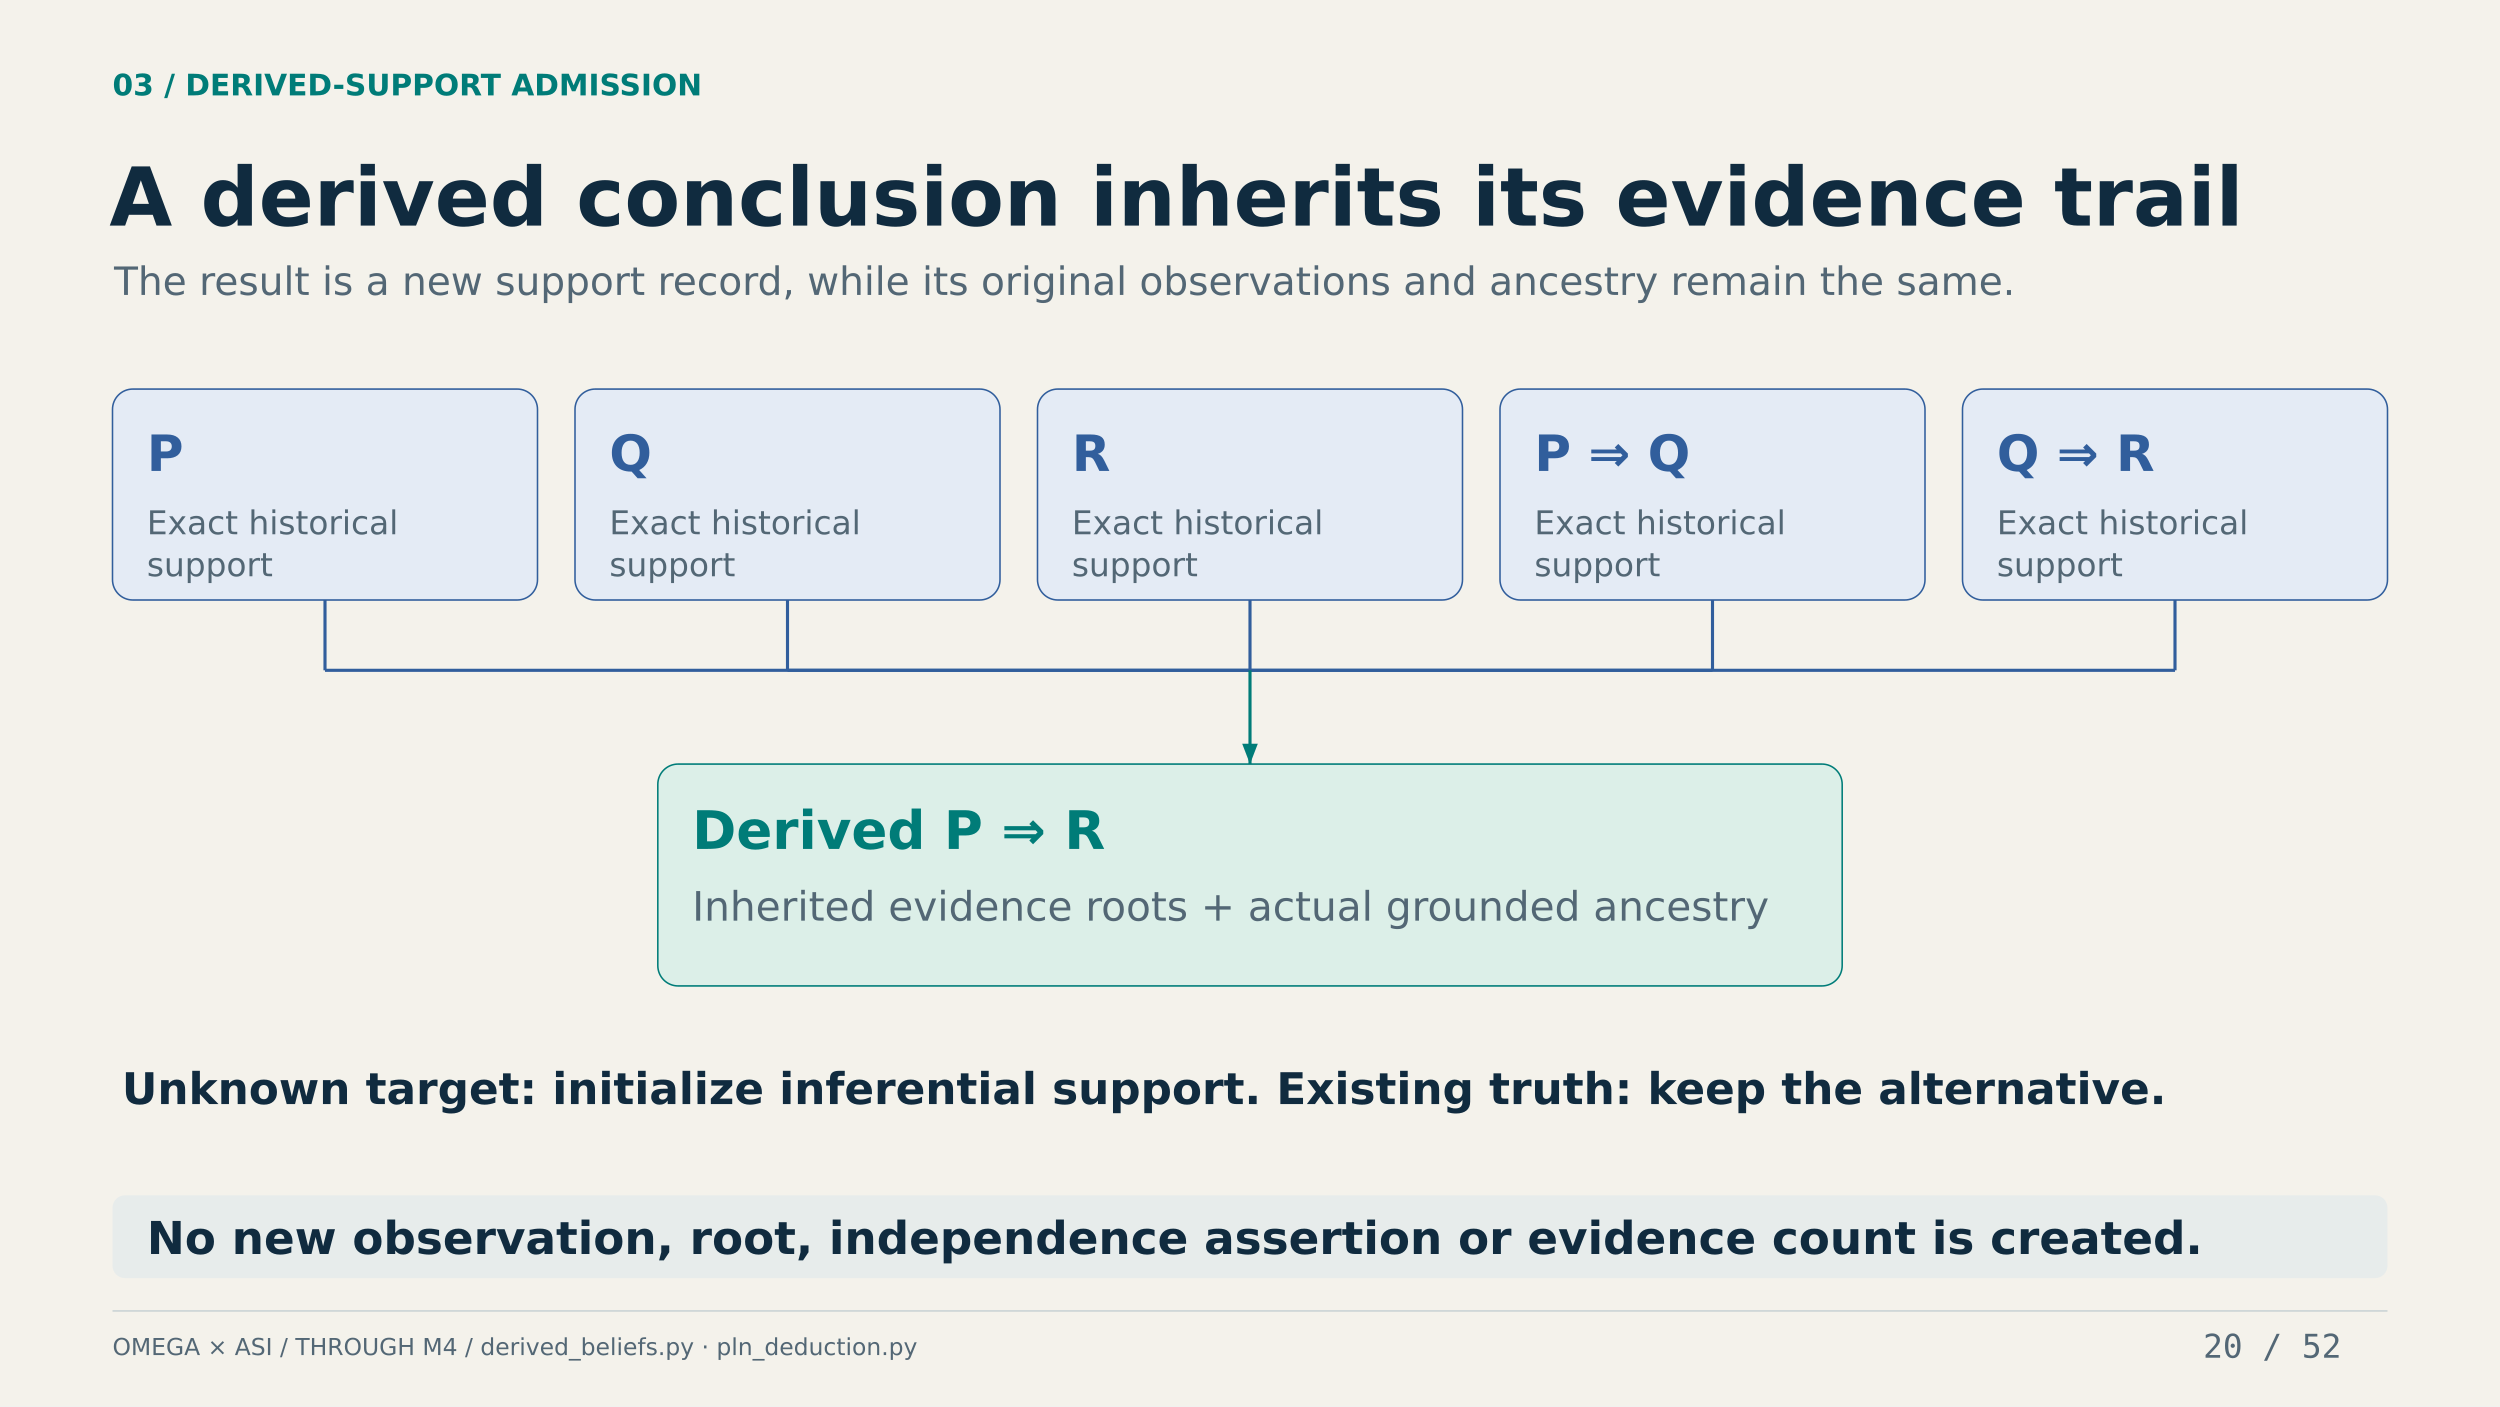
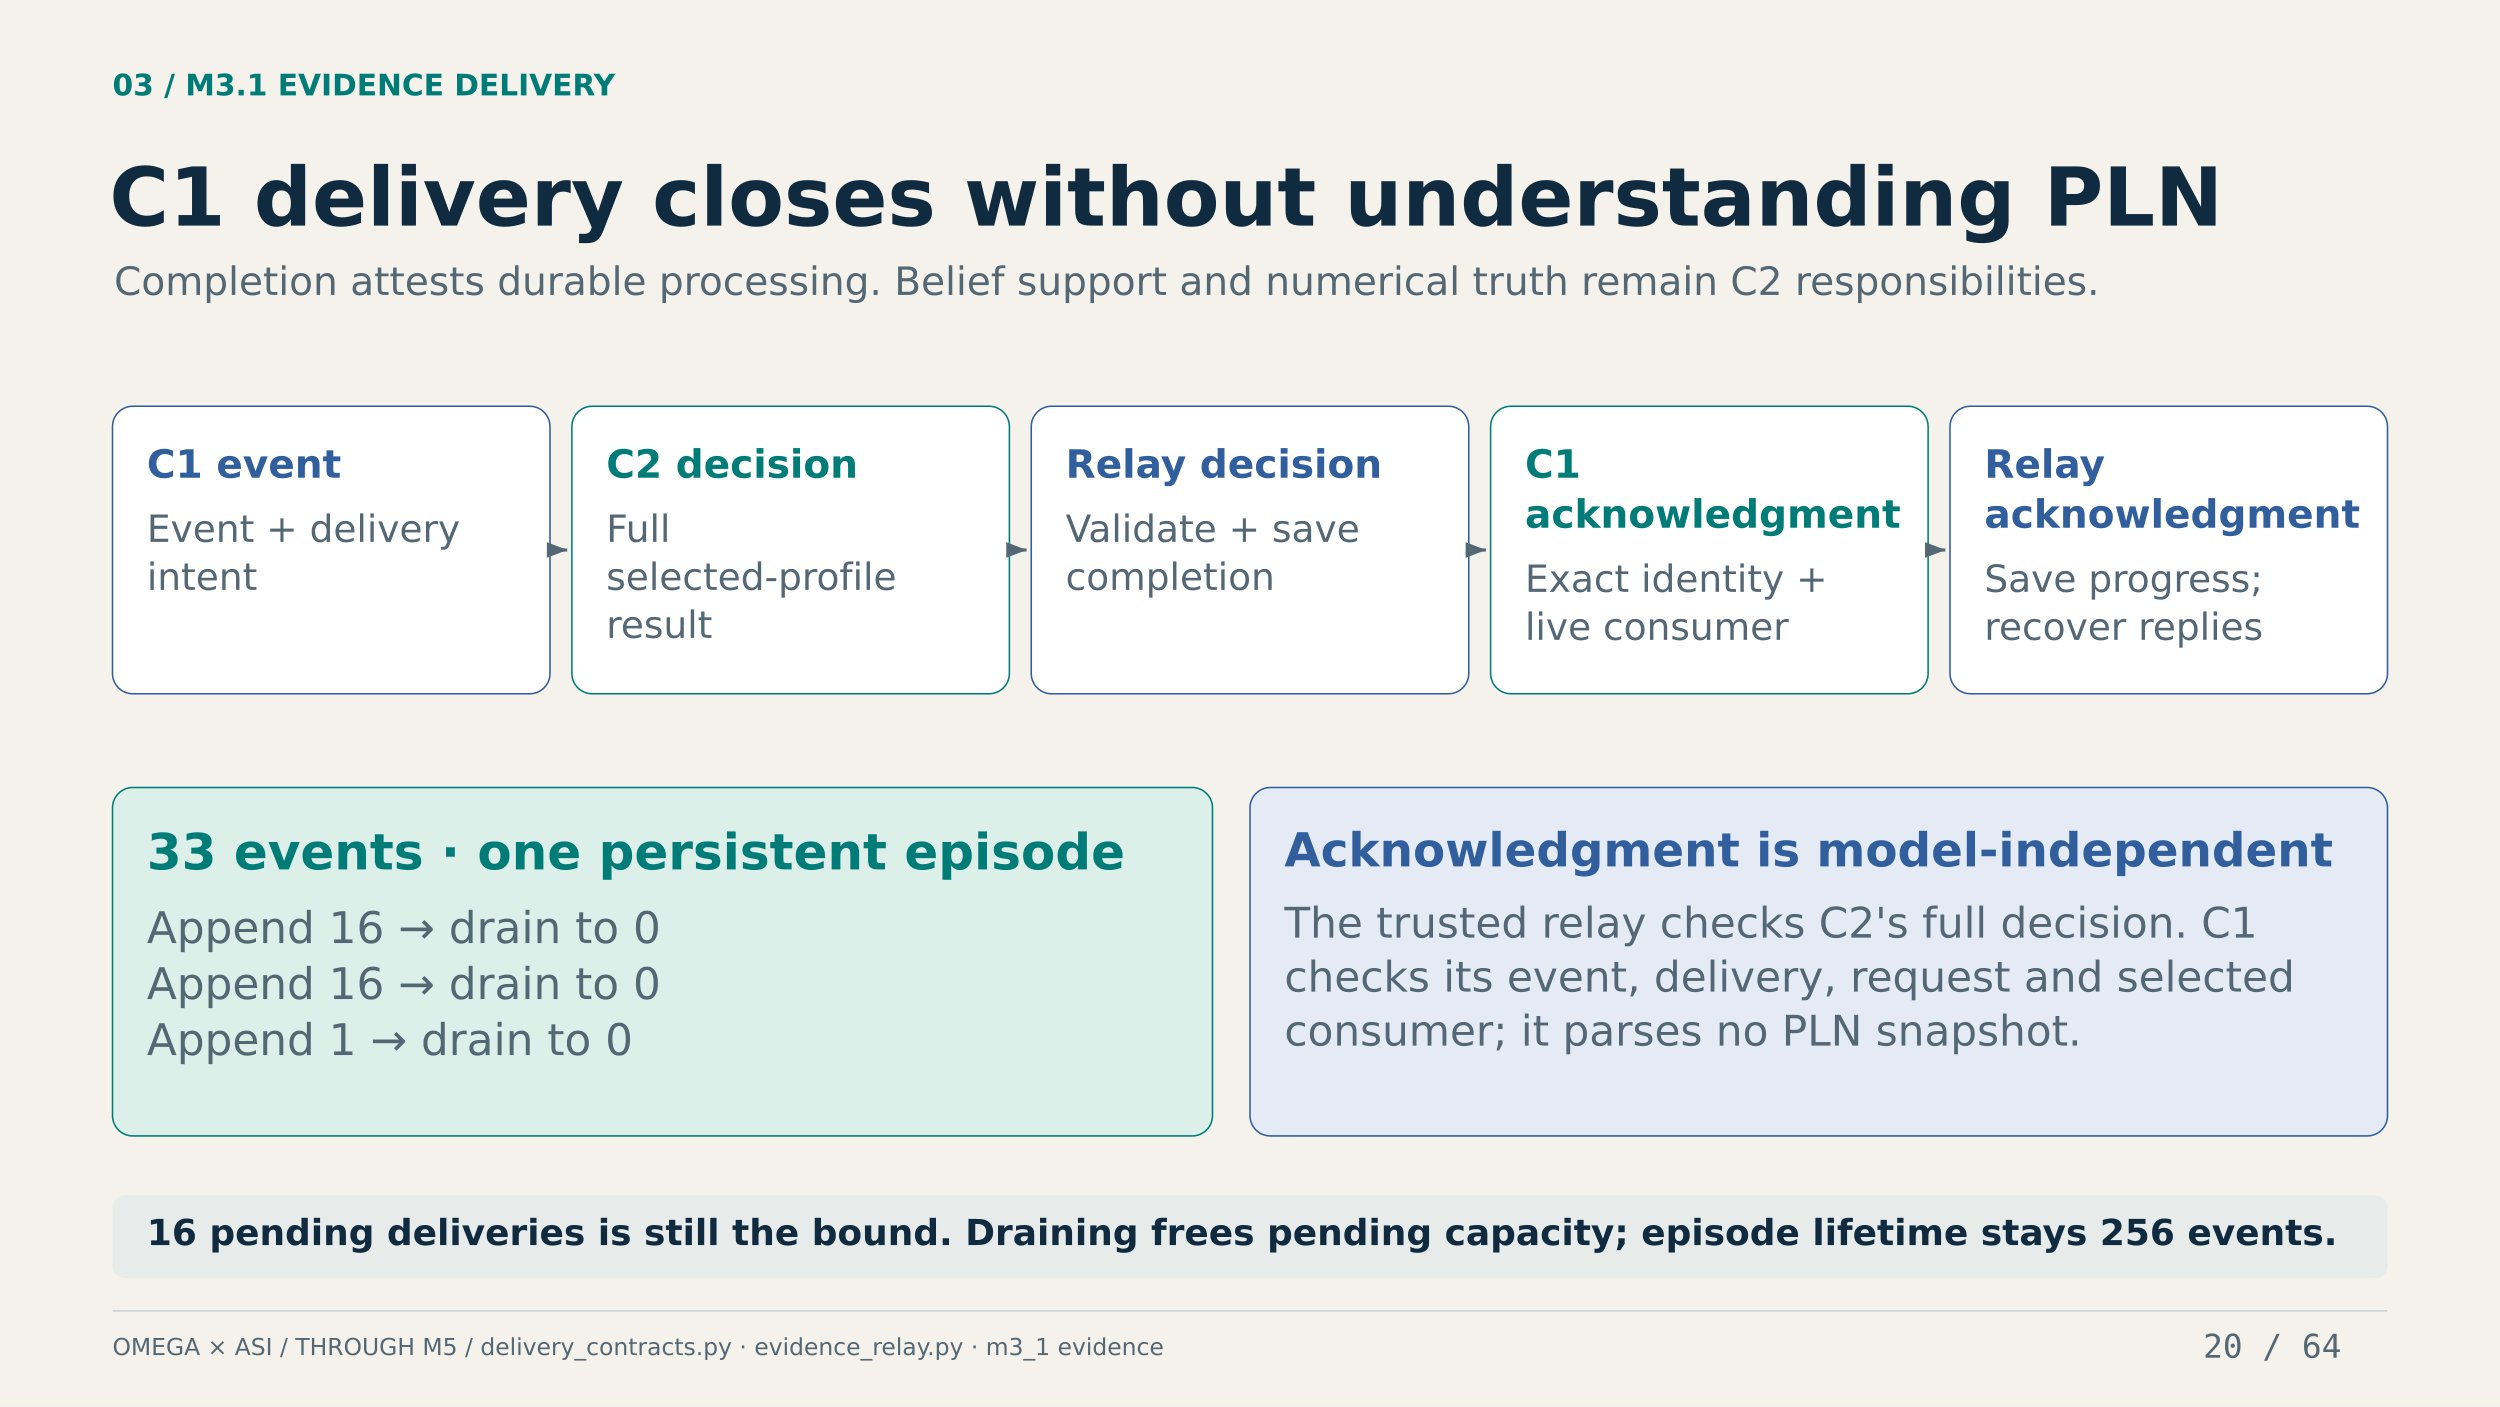
<svg xmlns="http://www.w3.org/2000/svg" width="1600" height="900" viewBox="0 0 1600 900" role="img" aria-labelledby="title desc">
  <rect width="1600" height="900" fill="#F4F2EB" />
-   <text x="72" y="61.05" font-family="DejaVu Sans" font-size="19" font-weight="700" fill="#007C78">03 / DERIVED-SUPPORT ADMISSION</text>
-   <text x="70" y="144.4" font-family="DejaVu Sans" font-size="52" font-weight="700" fill="#102B3F">A derived conclusion inherits its evidence trail</text>
-   <text x="73" y="188.75" font-family="DejaVu Sans" font-size="25" font-weight="400" fill="#536775">The result is a new support record, while its original observations and ancestry remain the same.</text>
-   <rect x="72" y="249" width="272" height="135" rx="13" fill="#E4EBF5" stroke="#315E9C" />
-   <text x="94" y="301.4" font-family="DejaVu Sans" font-size="32" font-weight="700" fill="#315E9C">P</text>
-   <text x="94" y="341.91" font-family="DejaVu Sans" font-size="21" font-weight="400" fill="#536775">Exact historical</text>
-   <text x="94" y="368.79" font-family="DejaVu Sans" font-size="21" font-weight="400" fill="#536775">support</text>
-   <line x1="208" y1="384" x2="208" y2="429" stroke="#315E9C" stroke-width="2" />
-   <line x1="208" y1="429" x2="800" y2="429" stroke="#315E9C" stroke-width="2" />
-   <rect x="368" y="249" width="272" height="135" rx="13" fill="#E4EBF5" stroke="#315E9C" />
-   <text x="390" y="301.4" font-family="DejaVu Sans" font-size="32" font-weight="700" fill="#315E9C">Q</text>
-   <text x="390" y="341.91" font-family="DejaVu Sans" font-size="21" font-weight="400" fill="#536775">Exact historical</text>
-   <text x="390" y="368.79" font-family="DejaVu Sans" font-size="21" font-weight="400" fill="#536775">support</text>
-   <line x1="504" y1="384" x2="504" y2="429" stroke="#315E9C" stroke-width="2" />
-   <line x1="504" y1="429" x2="800" y2="429" stroke="#315E9C" stroke-width="2" />
-   <rect x="664" y="249" width="272" height="135" rx="13" fill="#E4EBF5" stroke="#315E9C" />
-   <text x="686" y="301.4" font-family="DejaVu Sans" font-size="32" font-weight="700" fill="#315E9C">R</text>
-   <text x="686" y="341.91" font-family="DejaVu Sans" font-size="21" font-weight="400" fill="#536775">Exact historical</text>
-   <text x="686" y="368.79" font-family="DejaVu Sans" font-size="21" font-weight="400" fill="#536775">support</text>
-   <line x1="800" y1="384" x2="800" y2="429" stroke="#315E9C" stroke-width="2" />
-   <line x1="800" y1="429" x2="800" y2="429" stroke="#315E9C" stroke-width="2" />
-   <rect x="960" y="249" width="272" height="135" rx="13" fill="#E4EBF5" stroke="#315E9C" />
-   <text x="982" y="301.4" font-family="DejaVu Sans" font-size="32" font-weight="700" fill="#315E9C">P ⇒ Q</text>
-   <text x="982" y="341.91" font-family="DejaVu Sans" font-size="21" font-weight="400" fill="#536775">Exact historical</text>
-   <text x="982" y="368.79" font-family="DejaVu Sans" font-size="21" font-weight="400" fill="#536775">support</text>
-   <line x1="1096" y1="384" x2="1096" y2="429" stroke="#315E9C" stroke-width="2" />
-   <line x1="1096" y1="429" x2="800" y2="429" stroke="#315E9C" stroke-width="2" />
-   <rect x="1256" y="249" width="272" height="135" rx="13" fill="#E4EBF5" stroke="#315E9C" />
-   <text x="1278" y="301.4" font-family="DejaVu Sans" font-size="32" font-weight="700" fill="#315E9C">Q ⇒ R</text>
-   <text x="1278" y="341.91" font-family="DejaVu Sans" font-size="21" font-weight="400" fill="#536775">Exact historical</text>
-   <text x="1278" y="368.79" font-family="DejaVu Sans" font-size="21" font-weight="400" fill="#536775">support</text>
-   <line x1="1392" y1="384" x2="1392" y2="429" stroke="#315E9C" stroke-width="2" />
-   <line x1="1392" y1="429" x2="800" y2="429" stroke="#315E9C" stroke-width="2" />
-   <line x1="800" y1="429" x2="800" y2="489" stroke="#007C78" stroke-width="2" />
-   <polygon points="800,489 805.0,476.0 795.0,476.0" fill="#007C78" />
-   <rect x="421" y="489" width="758" height="142" rx="13" fill="#DCEFE8" stroke="#007C78" />
-   <text x="443" y="543.3" font-family="DejaVu Sans" font-size="34" font-weight="700" fill="#007C78">Derived P ⇒ R</text>
-   <text x="443" y="589.22" font-family="DejaVu Sans" font-size="26" font-weight="400" fill="#536775">Inherited evidence roots + actual grounded ancestry</text>
-   <text x="78" y="706.6" font-family="DejaVu Sans" font-size="28" font-weight="700" fill="#102B3F">Unknown target: initialize inferential support. Existing truth: keep the alternative.</text>
+   <text x="72" y="61.05" font-family="DejaVu Sans" font-size="19" font-weight="700" fill="#007C78">03 / M3.1 EVIDENCE DELIVERY</text>
+   <text x="70" y="144.4" font-family="DejaVu Sans" font-size="52" font-weight="700" fill="#102B3F">C1 delivery closes without understanding PLN</text>
+   <text x="73" y="188.75" font-family="DejaVu Sans" font-size="25" font-weight="400" fill="#536775">Completion attests durable processing. Belief support and numerical truth remain C2 responsibilities.</text>
+   <rect x="72" y="260" width="280" height="184" rx="13" fill="#FFFFFF" stroke="#315E9C" />
+   <text x="94" y="305.75" font-family="DejaVu Sans" font-size="25" font-weight="700" fill="#315E9C">C1 event</text>
+   <text x="94" y="346.8" font-family="DejaVu Sans" font-size="24" font-weight="400" fill="#536775">Event + delivery</text>
+   <text x="94" y="377.52" font-family="DejaVu Sans" font-size="24" font-weight="400" fill="#536775">intent</text>
+   <line x1="352" y1="352" x2="363" y2="352" stroke="#536775" stroke-width="2" />
+   <polygon points="363,352 350.0,347.0 350.0,357.0" fill="#536775" />
+   <rect x="366" y="260" width="280" height="184" rx="13" fill="#FFFFFF" stroke="#007C78" />
+   <text x="388" y="305.75" font-family="DejaVu Sans" font-size="25" font-weight="700" fill="#007C78">C2 decision</text>
+   <text x="388" y="346.8" font-family="DejaVu Sans" font-size="24" font-weight="400" fill="#536775">Full</text>
+   <text x="388" y="377.52" font-family="DejaVu Sans" font-size="24" font-weight="400" fill="#536775">selected-profile</text>
+   <text x="388" y="408.24" font-family="DejaVu Sans" font-size="24" font-weight="400" fill="#536775">result</text>
+   <line x1="646" y1="352" x2="657" y2="352" stroke="#536775" stroke-width="2" />
+   <polygon points="657,352 644.0,347.0 644.0,357.0" fill="#536775" />
+   <rect x="660" y="260" width="280" height="184" rx="13" fill="#FFFFFF" stroke="#315E9C" />
+   <text x="682" y="305.75" font-family="DejaVu Sans" font-size="25" font-weight="700" fill="#315E9C">Relay decision</text>
+   <text x="682" y="346.8" font-family="DejaVu Sans" font-size="24" font-weight="400" fill="#536775">Validate + save</text>
+   <text x="682" y="377.52" font-family="DejaVu Sans" font-size="24" font-weight="400" fill="#536775">completion</text>
+   <line x1="940" y1="352" x2="951" y2="352" stroke="#536775" stroke-width="2" />
+   <polygon points="951,352 938.0,347.0 938.0,357.0" fill="#536775" />
+   <rect x="954" y="260" width="280" height="184" rx="13" fill="#FFFFFF" stroke="#007C78" />
+   <text x="976" y="305.75" font-family="DejaVu Sans" font-size="25" font-weight="700" fill="#007C78">C1</text>
+   <text x="976" y="337.75" font-family="DejaVu Sans" font-size="25" font-weight="700" fill="#007C78">acknowledgment</text>
+   <text x="976" y="378.8" font-family="DejaVu Sans" font-size="24" font-weight="400" fill="#536775">Exact identity +</text>
+   <text x="976" y="409.52" font-family="DejaVu Sans" font-size="24" font-weight="400" fill="#536775">live consumer</text>
+   <line x1="1234" y1="352" x2="1245" y2="352" stroke="#536775" stroke-width="2" />
+   <polygon points="1245,352 1232.0,347.0 1232.0,357.0" fill="#536775" />
+   <rect x="1248" y="260" width="280" height="184" rx="13" fill="#FFFFFF" stroke="#315E9C" />
+   <text x="1270" y="305.75" font-family="DejaVu Sans" font-size="25" font-weight="700" fill="#315E9C">Relay</text>
+   <text x="1270" y="337.75" font-family="DejaVu Sans" font-size="25" font-weight="700" fill="#315E9C">acknowledgment</text>
+   <text x="1270" y="378.8" font-family="DejaVu Sans" font-size="24" font-weight="400" fill="#536775">Save progress;</text>
+   <text x="1270" y="409.52" font-family="DejaVu Sans" font-size="24" font-weight="400" fill="#536775">recover replies</text>
+   <rect x="72" y="504" width="704" height="223" rx="13" fill="#DCEFE8" stroke="#007C78" />
+   <text x="94" y="556.4" font-family="DejaVu Sans" font-size="32" font-weight="700" fill="#007C78">33 events · one persistent episode</text>
+   <text x="94" y="603.56" font-family="DejaVu Sans" font-size="28" font-weight="400" fill="#536775">Append 16 → drain to 0</text>
+   <text x="94" y="639.4" font-family="DejaVu Sans" font-size="28" font-weight="400" fill="#536775">Append 16 → drain to 0</text>
+   <text x="94" y="675.24" font-family="DejaVu Sans" font-size="28" font-weight="400" fill="#536775">Append 1 → drain to 0</text>
+   <rect x="800" y="504" width="728" height="223" rx="13" fill="#E4EBF5" stroke="#315E9C" />
+   <text x="822" y="554.5" font-family="DejaVu Sans" font-size="30" font-weight="700" fill="#315E9C">Acknowledgment is model-independent</text>
+   <text x="822" y="600.05" font-family="DejaVu Sans" font-size="27" font-weight="400" fill="#536775">The trusted relay checks C2's full decision. C1</text>
+   <text x="822" y="634.61" font-family="DejaVu Sans" font-size="27" font-weight="400" fill="#536775">checks its event, delivery, request and selected</text>
+   <text x="822" y="669.17" font-family="DejaVu Sans" font-size="27" font-weight="400" fill="#536775">consumer; it parses no PLN snapshot.</text>
  <rect x="72" y="765" width="1456" height="53" rx="8" fill="#E7ECEB" />
-   <text x="94" y="802.55" font-family="DejaVu Sans" font-size="29" font-weight="700" fill="#102B3F">No new observation, root, independence assertion or evidence count is created.</text>
+   <text x="94" y="796.85" font-family="DejaVu Sans" font-size="23" font-weight="700" fill="#102B3F">16 pending deliveries is still the bound. Draining frees pending capacity; episode lifetime stays 256 events.</text>
  <line x1="72" y1="839" x2="1528" y2="839" stroke="#C9D2D4" stroke-width="1" />
-   <text x="72" y="867.25" font-family="DejaVu Sans" font-size="15" font-weight="400" fill="#536775">OMEGA × ASI / THROUGH M4 / derived_beliefs.py · pln_deduction.py</text>
-   <text x="1410" y="868.95" font-family="DejaVu Sans Mono" font-size="21" font-weight="400" fill="#536775">20 / 52</text>
+   <text x="72" y="867.25" font-family="DejaVu Sans" font-size="15" font-weight="400" fill="#536775">OMEGA × ASI / THROUGH M5 / delivery_contracts.py · evidence_relay.py · m3_1 evidence</text>
+   <text x="1410" y="868.95" font-family="DejaVu Sans Mono" font-size="21" font-weight="400" fill="#536775">20 / 64</text>
</svg>
